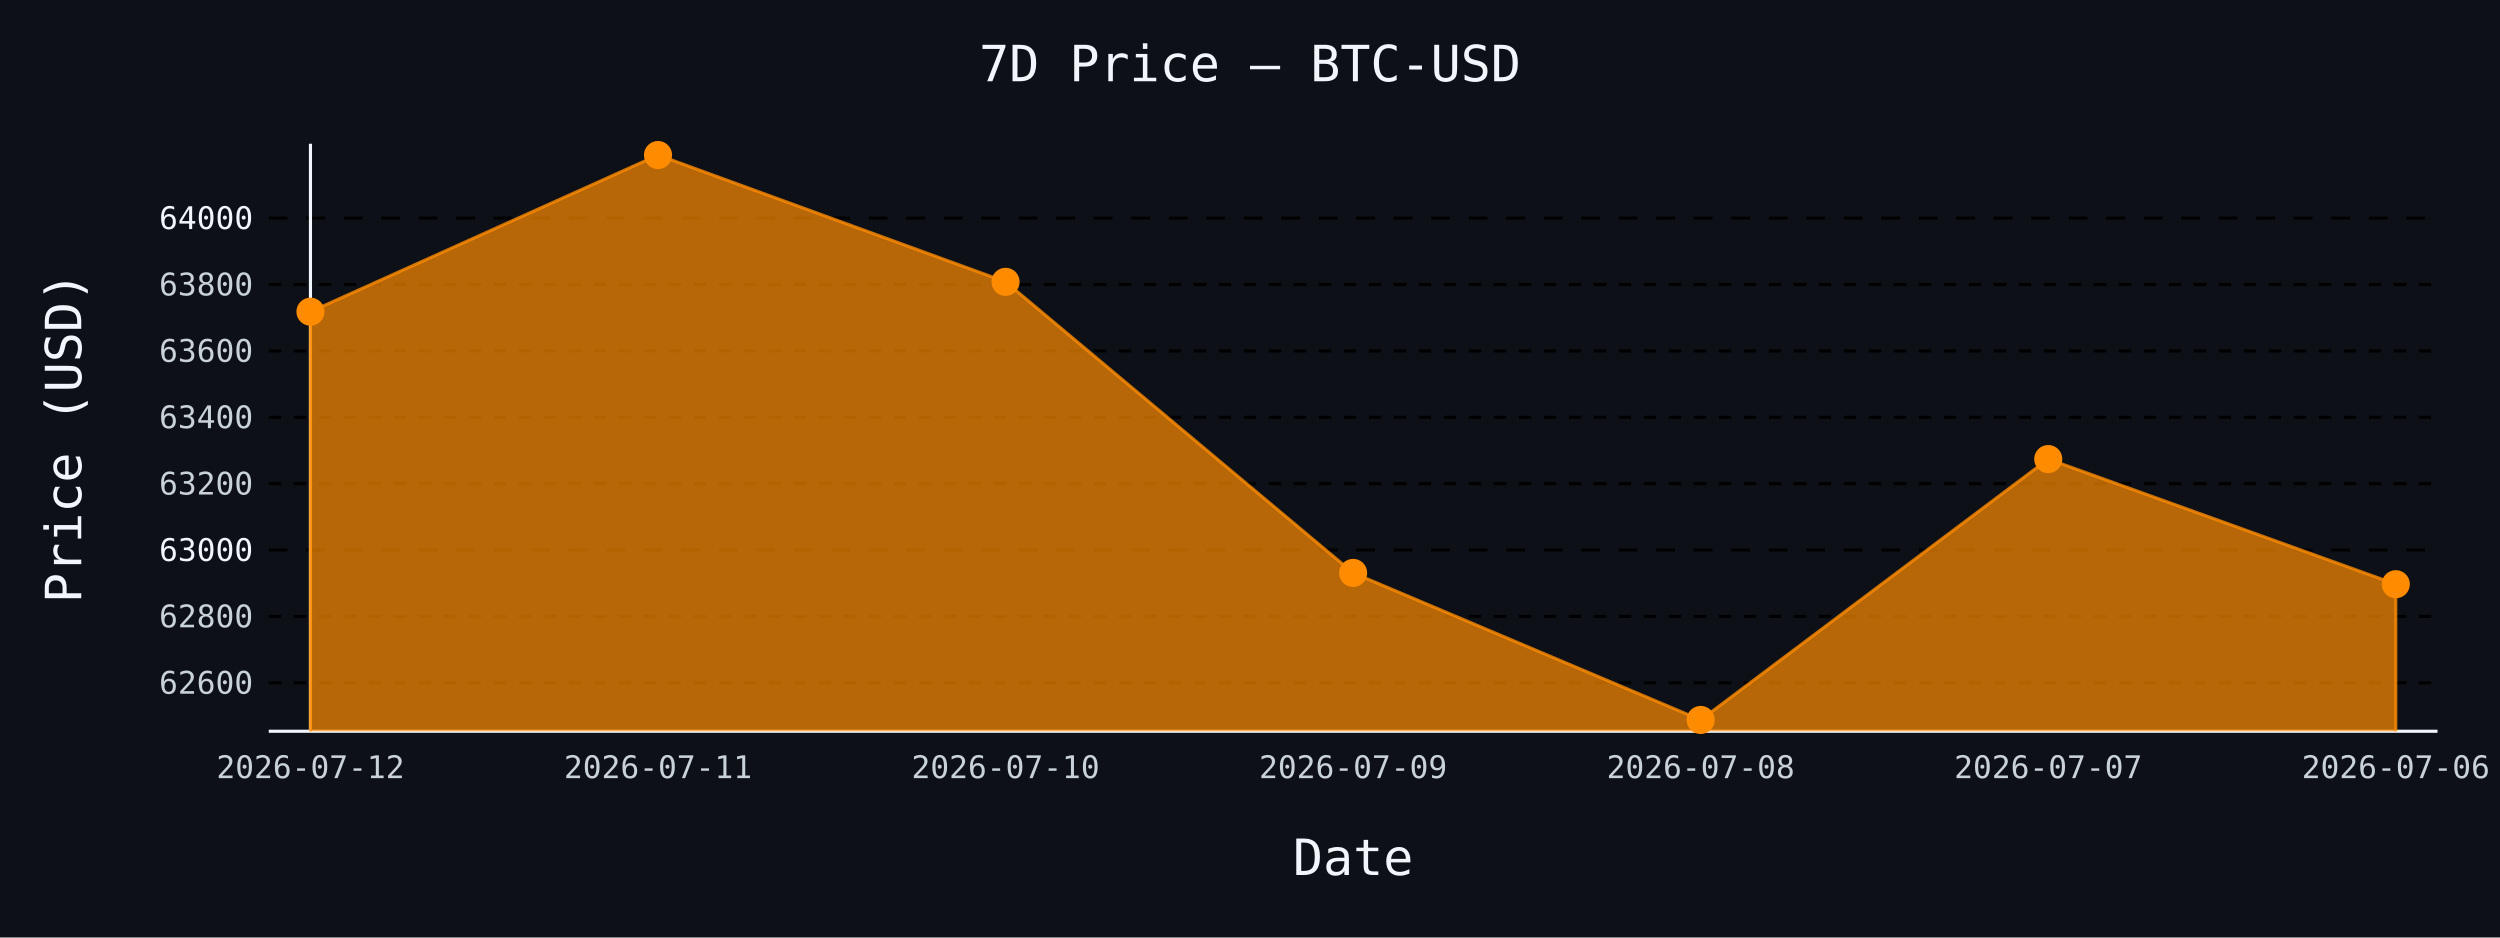
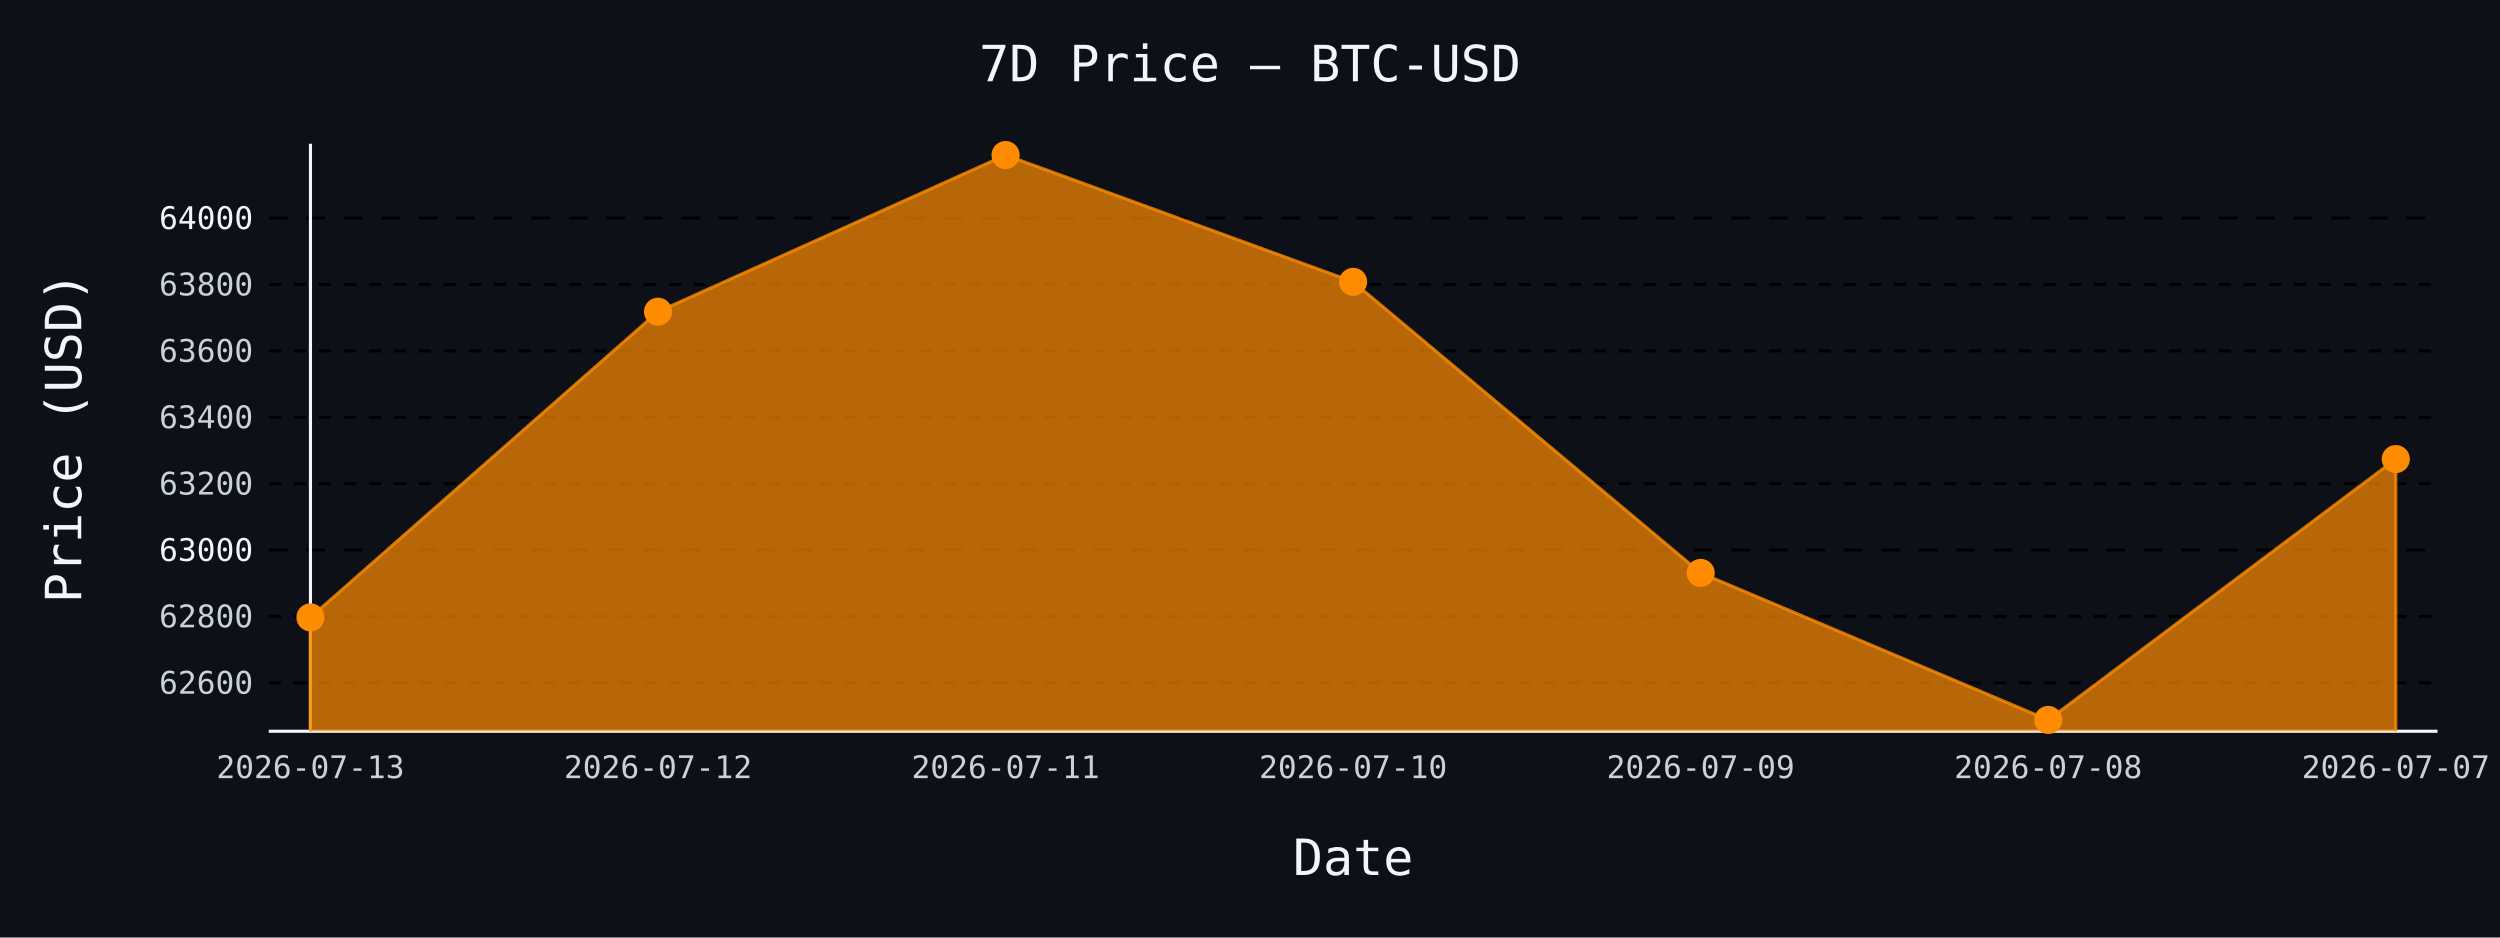
- <svg xmlns="http://www.w3.org/2000/svg" id="chart-67b9b4f3-2ddd-4980-8ce3-ec0c1840b62d" class="pygal-chart" viewBox="0 0 800 300">
+ <svg xmlns="http://www.w3.org/2000/svg" id="chart-efc29aa1-cd86-4694-a80d-3d3ea522545b" class="pygal-chart" viewBox="0 0 800 300">
  <defs>
-     <style type="text/css">#chart-67b9b4f3-2ddd-4980-8ce3-ec0c1840b62d{-webkit-user-select:none;-webkit-font-smoothing:antialiased;font-family:monospace}#chart-67b9b4f3-2ddd-4980-8ce3-ec0c1840b62d .title{font-family:monospace;font-size:16px}#chart-67b9b4f3-2ddd-4980-8ce3-ec0c1840b62d .legends .legend text{font-family:monospace;font-size:14px}#chart-67b9b4f3-2ddd-4980-8ce3-ec0c1840b62d .axis text{font-family:monospace;font-size:10px}#chart-67b9b4f3-2ddd-4980-8ce3-ec0c1840b62d .axis text.major{font-family:monospace;font-size:10px}#chart-67b9b4f3-2ddd-4980-8ce3-ec0c1840b62d .text-overlay text.value{font-family:monospace;font-size:16px}#chart-67b9b4f3-2ddd-4980-8ce3-ec0c1840b62d .text-overlay text.label{font-family:monospace;font-size:10px}#chart-67b9b4f3-2ddd-4980-8ce3-ec0c1840b62d .tooltip{font-family:monospace;font-size:14px}#chart-67b9b4f3-2ddd-4980-8ce3-ec0c1840b62d text.no_data{font-family:monospace;font-size:64px}
- #chart-67b9b4f3-2ddd-4980-8ce3-ec0c1840b62d{background-color:#0d1117}#chart-67b9b4f3-2ddd-4980-8ce3-ec0c1840b62d path,#chart-67b9b4f3-2ddd-4980-8ce3-ec0c1840b62d line,#chart-67b9b4f3-2ddd-4980-8ce3-ec0c1840b62d rect,#chart-67b9b4f3-2ddd-4980-8ce3-ec0c1840b62d circle{-webkit-transition:150ms;-moz-transition:150ms;transition:150ms}#chart-67b9b4f3-2ddd-4980-8ce3-ec0c1840b62d .graph &gt; .background{fill:#0d1117}#chart-67b9b4f3-2ddd-4980-8ce3-ec0c1840b62d .plot &gt; .background{fill:#0d1117}#chart-67b9b4f3-2ddd-4980-8ce3-ec0c1840b62d .graph{fill:#c9d1d9}#chart-67b9b4f3-2ddd-4980-8ce3-ec0c1840b62d text.no_data{fill:#f0f6fc}#chart-67b9b4f3-2ddd-4980-8ce3-ec0c1840b62d .title{fill:#f0f6fc}#chart-67b9b4f3-2ddd-4980-8ce3-ec0c1840b62d .legends .legend text{fill:#c9d1d9}#chart-67b9b4f3-2ddd-4980-8ce3-ec0c1840b62d .legends .legend:hover text{fill:#f0f6fc}#chart-67b9b4f3-2ddd-4980-8ce3-ec0c1840b62d .axis .line{stroke:#f0f6fc}#chart-67b9b4f3-2ddd-4980-8ce3-ec0c1840b62d .axis .guide.line{stroke:#8b949e}#chart-67b9b4f3-2ddd-4980-8ce3-ec0c1840b62d .axis .major.line{stroke:#c9d1d9}#chart-67b9b4f3-2ddd-4980-8ce3-ec0c1840b62d .axis text.major{fill:#f0f6fc}#chart-67b9b4f3-2ddd-4980-8ce3-ec0c1840b62d .axis.y .guides:hover .guide.line,#chart-67b9b4f3-2ddd-4980-8ce3-ec0c1840b62d .line-graph .axis.x .guides:hover .guide.line,#chart-67b9b4f3-2ddd-4980-8ce3-ec0c1840b62d .stackedline-graph .axis.x .guides:hover .guide.line,#chart-67b9b4f3-2ddd-4980-8ce3-ec0c1840b62d .xy-graph .axis.x .guides:hover .guide.line{stroke:#f0f6fc}#chart-67b9b4f3-2ddd-4980-8ce3-ec0c1840b62d .axis .guides:hover text{fill:#f0f6fc}#chart-67b9b4f3-2ddd-4980-8ce3-ec0c1840b62d .reactive{fill-opacity:.7;stroke-opacity:.8;stroke-width:1}#chart-67b9b4f3-2ddd-4980-8ce3-ec0c1840b62d .ci{stroke:#c9d1d9}#chart-67b9b4f3-2ddd-4980-8ce3-ec0c1840b62d .reactive.active,#chart-67b9b4f3-2ddd-4980-8ce3-ec0c1840b62d .active .reactive{fill-opacity:.8;stroke-opacity:.9;stroke-width:4}#chart-67b9b4f3-2ddd-4980-8ce3-ec0c1840b62d .ci .reactive.active{stroke-width:1.5}#chart-67b9b4f3-2ddd-4980-8ce3-ec0c1840b62d .series text{fill:#f0f6fc}#chart-67b9b4f3-2ddd-4980-8ce3-ec0c1840b62d .tooltip rect{fill:#0d1117;stroke:#f0f6fc;-webkit-transition:opacity 150ms;-moz-transition:opacity 150ms;transition:opacity 150ms}#chart-67b9b4f3-2ddd-4980-8ce3-ec0c1840b62d .tooltip .label{fill:#c9d1d9}#chart-67b9b4f3-2ddd-4980-8ce3-ec0c1840b62d .tooltip .label{fill:#c9d1d9}#chart-67b9b4f3-2ddd-4980-8ce3-ec0c1840b62d .tooltip .legend{font-size:.8em;fill:#8b949e}#chart-67b9b4f3-2ddd-4980-8ce3-ec0c1840b62d .tooltip .x_label{font-size:.6em;fill:#f0f6fc}#chart-67b9b4f3-2ddd-4980-8ce3-ec0c1840b62d .tooltip .xlink{font-size:.5em;text-decoration:underline}#chart-67b9b4f3-2ddd-4980-8ce3-ec0c1840b62d .tooltip .value{font-size:1.5em}#chart-67b9b4f3-2ddd-4980-8ce3-ec0c1840b62d .bound{font-size:.5em}#chart-67b9b4f3-2ddd-4980-8ce3-ec0c1840b62d .max-value{font-size:.75em;fill:#8b949e}#chart-67b9b4f3-2ddd-4980-8ce3-ec0c1840b62d .map-element{fill:#0d1117;stroke:#8b949e !important}#chart-67b9b4f3-2ddd-4980-8ce3-ec0c1840b62d .map-element .reactive{fill-opacity:inherit;stroke-opacity:inherit}#chart-67b9b4f3-2ddd-4980-8ce3-ec0c1840b62d .color-0,#chart-67b9b4f3-2ddd-4980-8ce3-ec0c1840b62d .color-0 a:visited{stroke:#ff8c00;fill:#ff8c00}#chart-67b9b4f3-2ddd-4980-8ce3-ec0c1840b62d .text-overlay .color-0 text{fill:black}
- #chart-67b9b4f3-2ddd-4980-8ce3-ec0c1840b62d text.no_data{text-anchor:middle}#chart-67b9b4f3-2ddd-4980-8ce3-ec0c1840b62d .guide.line{fill:none}#chart-67b9b4f3-2ddd-4980-8ce3-ec0c1840b62d .centered{text-anchor:middle}#chart-67b9b4f3-2ddd-4980-8ce3-ec0c1840b62d .title{text-anchor:middle}#chart-67b9b4f3-2ddd-4980-8ce3-ec0c1840b62d .legends .legend text{fill-opacity:1}#chart-67b9b4f3-2ddd-4980-8ce3-ec0c1840b62d .axis.x text{text-anchor:middle}#chart-67b9b4f3-2ddd-4980-8ce3-ec0c1840b62d .axis.x:not(.web) text[transform]{text-anchor:start}#chart-67b9b4f3-2ddd-4980-8ce3-ec0c1840b62d .axis.x:not(.web) text[transform].backwards{text-anchor:end}#chart-67b9b4f3-2ddd-4980-8ce3-ec0c1840b62d .axis.y text{text-anchor:end}#chart-67b9b4f3-2ddd-4980-8ce3-ec0c1840b62d .axis.y text[transform].backwards{text-anchor:start}#chart-67b9b4f3-2ddd-4980-8ce3-ec0c1840b62d .axis.y2 text{text-anchor:start}#chart-67b9b4f3-2ddd-4980-8ce3-ec0c1840b62d .axis.y2 text[transform].backwards{text-anchor:end}#chart-67b9b4f3-2ddd-4980-8ce3-ec0c1840b62d .axis .guide.line{stroke-dasharray:4,4;stroke:black}#chart-67b9b4f3-2ddd-4980-8ce3-ec0c1840b62d .axis .major.guide.line{stroke-dasharray:6,6;stroke:black}#chart-67b9b4f3-2ddd-4980-8ce3-ec0c1840b62d .horizontal .axis.y .guide.line,#chart-67b9b4f3-2ddd-4980-8ce3-ec0c1840b62d .horizontal .axis.y2 .guide.line,#chart-67b9b4f3-2ddd-4980-8ce3-ec0c1840b62d .vertical .axis.x .guide.line{opacity:0}#chart-67b9b4f3-2ddd-4980-8ce3-ec0c1840b62d .horizontal .axis.always_show .guide.line,#chart-67b9b4f3-2ddd-4980-8ce3-ec0c1840b62d .vertical .axis.always_show .guide.line{opacity:1 !important}#chart-67b9b4f3-2ddd-4980-8ce3-ec0c1840b62d .axis.y .guides:hover .guide.line,#chart-67b9b4f3-2ddd-4980-8ce3-ec0c1840b62d .axis.y2 .guides:hover .guide.line,#chart-67b9b4f3-2ddd-4980-8ce3-ec0c1840b62d .axis.x .guides:hover .guide.line{opacity:1}#chart-67b9b4f3-2ddd-4980-8ce3-ec0c1840b62d .axis .guides:hover text{opacity:1}#chart-67b9b4f3-2ddd-4980-8ce3-ec0c1840b62d .nofill{fill:none}#chart-67b9b4f3-2ddd-4980-8ce3-ec0c1840b62d .subtle-fill{fill-opacity:.2}#chart-67b9b4f3-2ddd-4980-8ce3-ec0c1840b62d .dot{stroke-width:1px;fill-opacity:1;stroke-opacity:1}#chart-67b9b4f3-2ddd-4980-8ce3-ec0c1840b62d .dot.active{stroke-width:5px}#chart-67b9b4f3-2ddd-4980-8ce3-ec0c1840b62d .dot.negative{fill:transparent}#chart-67b9b4f3-2ddd-4980-8ce3-ec0c1840b62d text,#chart-67b9b4f3-2ddd-4980-8ce3-ec0c1840b62d tspan{stroke:none !important}#chart-67b9b4f3-2ddd-4980-8ce3-ec0c1840b62d .series text.active{opacity:1}#chart-67b9b4f3-2ddd-4980-8ce3-ec0c1840b62d .tooltip rect{fill-opacity:.95;stroke-width:.5}#chart-67b9b4f3-2ddd-4980-8ce3-ec0c1840b62d .tooltip text{fill-opacity:1}#chart-67b9b4f3-2ddd-4980-8ce3-ec0c1840b62d .showable{visibility:hidden}#chart-67b9b4f3-2ddd-4980-8ce3-ec0c1840b62d .showable.shown{visibility:visible}#chart-67b9b4f3-2ddd-4980-8ce3-ec0c1840b62d .gauge-background{fill:rgba(229,229,229,1);stroke:none}#chart-67b9b4f3-2ddd-4980-8ce3-ec0c1840b62d .bg-lines{stroke:#0d1117;stroke-width:2px}</style>
+     <style type="text/css">#chart-efc29aa1-cd86-4694-a80d-3d3ea522545b{-webkit-user-select:none;-webkit-font-smoothing:antialiased;font-family:monospace}#chart-efc29aa1-cd86-4694-a80d-3d3ea522545b .title{font-family:monospace;font-size:16px}#chart-efc29aa1-cd86-4694-a80d-3d3ea522545b .legends .legend text{font-family:monospace;font-size:14px}#chart-efc29aa1-cd86-4694-a80d-3d3ea522545b .axis text{font-family:monospace;font-size:10px}#chart-efc29aa1-cd86-4694-a80d-3d3ea522545b .axis text.major{font-family:monospace;font-size:10px}#chart-efc29aa1-cd86-4694-a80d-3d3ea522545b .text-overlay text.value{font-family:monospace;font-size:16px}#chart-efc29aa1-cd86-4694-a80d-3d3ea522545b .text-overlay text.label{font-family:monospace;font-size:10px}#chart-efc29aa1-cd86-4694-a80d-3d3ea522545b .tooltip{font-family:monospace;font-size:14px}#chart-efc29aa1-cd86-4694-a80d-3d3ea522545b text.no_data{font-family:monospace;font-size:64px}
+ #chart-efc29aa1-cd86-4694-a80d-3d3ea522545b{background-color:#0d1117}#chart-efc29aa1-cd86-4694-a80d-3d3ea522545b path,#chart-efc29aa1-cd86-4694-a80d-3d3ea522545b line,#chart-efc29aa1-cd86-4694-a80d-3d3ea522545b rect,#chart-efc29aa1-cd86-4694-a80d-3d3ea522545b circle{-webkit-transition:150ms;-moz-transition:150ms;transition:150ms}#chart-efc29aa1-cd86-4694-a80d-3d3ea522545b .graph &gt; .background{fill:#0d1117}#chart-efc29aa1-cd86-4694-a80d-3d3ea522545b .plot &gt; .background{fill:#0d1117}#chart-efc29aa1-cd86-4694-a80d-3d3ea522545b .graph{fill:#c9d1d9}#chart-efc29aa1-cd86-4694-a80d-3d3ea522545b text.no_data{fill:#f0f6fc}#chart-efc29aa1-cd86-4694-a80d-3d3ea522545b .title{fill:#f0f6fc}#chart-efc29aa1-cd86-4694-a80d-3d3ea522545b .legends .legend text{fill:#c9d1d9}#chart-efc29aa1-cd86-4694-a80d-3d3ea522545b .legends .legend:hover text{fill:#f0f6fc}#chart-efc29aa1-cd86-4694-a80d-3d3ea522545b .axis .line{stroke:#f0f6fc}#chart-efc29aa1-cd86-4694-a80d-3d3ea522545b .axis .guide.line{stroke:#8b949e}#chart-efc29aa1-cd86-4694-a80d-3d3ea522545b .axis .major.line{stroke:#c9d1d9}#chart-efc29aa1-cd86-4694-a80d-3d3ea522545b .axis text.major{fill:#f0f6fc}#chart-efc29aa1-cd86-4694-a80d-3d3ea522545b .axis.y .guides:hover .guide.line,#chart-efc29aa1-cd86-4694-a80d-3d3ea522545b .line-graph .axis.x .guides:hover .guide.line,#chart-efc29aa1-cd86-4694-a80d-3d3ea522545b .stackedline-graph .axis.x .guides:hover .guide.line,#chart-efc29aa1-cd86-4694-a80d-3d3ea522545b .xy-graph .axis.x .guides:hover .guide.line{stroke:#f0f6fc}#chart-efc29aa1-cd86-4694-a80d-3d3ea522545b .axis .guides:hover text{fill:#f0f6fc}#chart-efc29aa1-cd86-4694-a80d-3d3ea522545b .reactive{fill-opacity:.7;stroke-opacity:.8;stroke-width:1}#chart-efc29aa1-cd86-4694-a80d-3d3ea522545b .ci{stroke:#c9d1d9}#chart-efc29aa1-cd86-4694-a80d-3d3ea522545b .reactive.active,#chart-efc29aa1-cd86-4694-a80d-3d3ea522545b .active .reactive{fill-opacity:.8;stroke-opacity:.9;stroke-width:4}#chart-efc29aa1-cd86-4694-a80d-3d3ea522545b .ci .reactive.active{stroke-width:1.5}#chart-efc29aa1-cd86-4694-a80d-3d3ea522545b .series text{fill:#f0f6fc}#chart-efc29aa1-cd86-4694-a80d-3d3ea522545b .tooltip rect{fill:#0d1117;stroke:#f0f6fc;-webkit-transition:opacity 150ms;-moz-transition:opacity 150ms;transition:opacity 150ms}#chart-efc29aa1-cd86-4694-a80d-3d3ea522545b .tooltip .label{fill:#c9d1d9}#chart-efc29aa1-cd86-4694-a80d-3d3ea522545b .tooltip .label{fill:#c9d1d9}#chart-efc29aa1-cd86-4694-a80d-3d3ea522545b .tooltip .legend{font-size:.8em;fill:#8b949e}#chart-efc29aa1-cd86-4694-a80d-3d3ea522545b .tooltip .x_label{font-size:.6em;fill:#f0f6fc}#chart-efc29aa1-cd86-4694-a80d-3d3ea522545b .tooltip .xlink{font-size:.5em;text-decoration:underline}#chart-efc29aa1-cd86-4694-a80d-3d3ea522545b .tooltip .value{font-size:1.5em}#chart-efc29aa1-cd86-4694-a80d-3d3ea522545b .bound{font-size:.5em}#chart-efc29aa1-cd86-4694-a80d-3d3ea522545b .max-value{font-size:.75em;fill:#8b949e}#chart-efc29aa1-cd86-4694-a80d-3d3ea522545b .map-element{fill:#0d1117;stroke:#8b949e !important}#chart-efc29aa1-cd86-4694-a80d-3d3ea522545b .map-element .reactive{fill-opacity:inherit;stroke-opacity:inherit}#chart-efc29aa1-cd86-4694-a80d-3d3ea522545b .color-0,#chart-efc29aa1-cd86-4694-a80d-3d3ea522545b .color-0 a:visited{stroke:#ff8c00;fill:#ff8c00}#chart-efc29aa1-cd86-4694-a80d-3d3ea522545b .text-overlay .color-0 text{fill:black}
+ #chart-efc29aa1-cd86-4694-a80d-3d3ea522545b text.no_data{text-anchor:middle}#chart-efc29aa1-cd86-4694-a80d-3d3ea522545b .guide.line{fill:none}#chart-efc29aa1-cd86-4694-a80d-3d3ea522545b .centered{text-anchor:middle}#chart-efc29aa1-cd86-4694-a80d-3d3ea522545b .title{text-anchor:middle}#chart-efc29aa1-cd86-4694-a80d-3d3ea522545b .legends .legend text{fill-opacity:1}#chart-efc29aa1-cd86-4694-a80d-3d3ea522545b .axis.x text{text-anchor:middle}#chart-efc29aa1-cd86-4694-a80d-3d3ea522545b .axis.x:not(.web) text[transform]{text-anchor:start}#chart-efc29aa1-cd86-4694-a80d-3d3ea522545b .axis.x:not(.web) text[transform].backwards{text-anchor:end}#chart-efc29aa1-cd86-4694-a80d-3d3ea522545b .axis.y text{text-anchor:end}#chart-efc29aa1-cd86-4694-a80d-3d3ea522545b .axis.y text[transform].backwards{text-anchor:start}#chart-efc29aa1-cd86-4694-a80d-3d3ea522545b .axis.y2 text{text-anchor:start}#chart-efc29aa1-cd86-4694-a80d-3d3ea522545b .axis.y2 text[transform].backwards{text-anchor:end}#chart-efc29aa1-cd86-4694-a80d-3d3ea522545b .axis .guide.line{stroke-dasharray:4,4;stroke:black}#chart-efc29aa1-cd86-4694-a80d-3d3ea522545b .axis .major.guide.line{stroke-dasharray:6,6;stroke:black}#chart-efc29aa1-cd86-4694-a80d-3d3ea522545b .horizontal .axis.y .guide.line,#chart-efc29aa1-cd86-4694-a80d-3d3ea522545b .horizontal .axis.y2 .guide.line,#chart-efc29aa1-cd86-4694-a80d-3d3ea522545b .vertical .axis.x .guide.line{opacity:0}#chart-efc29aa1-cd86-4694-a80d-3d3ea522545b .horizontal .axis.always_show .guide.line,#chart-efc29aa1-cd86-4694-a80d-3d3ea522545b .vertical .axis.always_show .guide.line{opacity:1 !important}#chart-efc29aa1-cd86-4694-a80d-3d3ea522545b .axis.y .guides:hover .guide.line,#chart-efc29aa1-cd86-4694-a80d-3d3ea522545b .axis.y2 .guides:hover .guide.line,#chart-efc29aa1-cd86-4694-a80d-3d3ea522545b .axis.x .guides:hover .guide.line{opacity:1}#chart-efc29aa1-cd86-4694-a80d-3d3ea522545b .axis .guides:hover text{opacity:1}#chart-efc29aa1-cd86-4694-a80d-3d3ea522545b .nofill{fill:none}#chart-efc29aa1-cd86-4694-a80d-3d3ea522545b .subtle-fill{fill-opacity:.2}#chart-efc29aa1-cd86-4694-a80d-3d3ea522545b .dot{stroke-width:1px;fill-opacity:1;stroke-opacity:1}#chart-efc29aa1-cd86-4694-a80d-3d3ea522545b .dot.active{stroke-width:5px}#chart-efc29aa1-cd86-4694-a80d-3d3ea522545b .dot.negative{fill:transparent}#chart-efc29aa1-cd86-4694-a80d-3d3ea522545b text,#chart-efc29aa1-cd86-4694-a80d-3d3ea522545b tspan{stroke:none !important}#chart-efc29aa1-cd86-4694-a80d-3d3ea522545b .series text.active{opacity:1}#chart-efc29aa1-cd86-4694-a80d-3d3ea522545b .tooltip rect{fill-opacity:.95;stroke-width:.5}#chart-efc29aa1-cd86-4694-a80d-3d3ea522545b .tooltip text{fill-opacity:1}#chart-efc29aa1-cd86-4694-a80d-3d3ea522545b .showable{visibility:hidden}#chart-efc29aa1-cd86-4694-a80d-3d3ea522545b .showable.shown{visibility:visible}#chart-efc29aa1-cd86-4694-a80d-3d3ea522545b .gauge-background{fill:rgba(229,229,229,1);stroke:none}#chart-efc29aa1-cd86-4694-a80d-3d3ea522545b .bg-lines{stroke:#0d1117;stroke-width:2px}</style>
  </defs>
  <g class="graph line-graph vertical">
    <rect x="0" y="0" width="800" height="300" class="background" />
    <g transform="translate(86, 46)" class="plot">
      <rect x="0" y="0" width="694.0" height="188" class="background" />
      <g class="axis y always_show">
        <path d="M0 188 h694" class="line" />
        <g class="guides">
          <path d="M0 172.489 h694" class="guide line" />
          <text x="-5" y="175.989" class="">62600</text>
        </g>
        <g class="guides">
          <path d="M0 151.247 h694" class="guide line" />
          <text x="-5" y="154.747" class="">62800</text>
        </g>
        <g class="guides">
          <path d="M0 130.005 h694" class="major guide line" />
          <text x="-5" y="133.505" class="major">63000</text>
        </g>
        <g class="guides">
          <path d="M0 108.763 h694" class="guide line" />
          <text x="-5" y="112.263" class="">63200</text>
        </g>
        <g class="guides">
          <path d="M0 87.521 h694" class="guide line" />
          <text x="-5" y="91.021" class="">63400</text>
        </g>
        <g class="guides">
          <path d="M0 66.279 h694" class="guide line" />
          <text x="-5" y="69.779" class="">63600</text>
        </g>
        <g class="guides">
          <path d="M0 45.037 h694" class="guide line" />
          <text x="-5" y="48.537" class="">63800</text>
        </g>
        <g class="guides">
          <path d="M0 23.795 h694" class="major guide line" />
          <text x="-5" y="27.295" class="major">64000</text>
        </g>
      </g>
      <g class="axis x">
        <g class="guides">
          <path d="M13.346 0 v188" class="line" />
-           <text x="13.346" y="203.0" class="">2026-07-12</text>
+           <text x="13.346" y="203.0" class="">2026-07-13</text>
        </g>
        <g class="guides">
          <path d="M124.564 0 v188" class="guide line" />
-           <text x="124.564" y="203.0" class="">2026-07-11</text>
+           <text x="124.564" y="203.0" class="">2026-07-12</text>
        </g>
        <g class="guides">
          <path d="M235.782 0 v188" class="guide line" />
-           <text x="235.782" y="203.0" class="">2026-07-10</text>
+           <text x="235.782" y="203.0" class="">2026-07-11</text>
        </g>
        <g class="guides">
          <path d="M347 0 v188" class="guide line" />
-           <text x="347.0" y="203.0" class="">2026-07-09</text>
+           <text x="347.0" y="203.0" class="">2026-07-10</text>
        </g>
        <g class="guides">
          <path d="M458.218 0 v188" class="guide line" />
-           <text x="458.218" y="203.0" class="">2026-07-08</text>
+           <text x="458.218" y="203.0" class="">2026-07-09</text>
        </g>
        <g class="guides">
          <path d="M569.436 0 v188" class="guide line" />
-           <text x="569.436" y="203.0" class="">2026-07-07</text>
+           <text x="569.436" y="203.0" class="">2026-07-08</text>
        </g>
        <g class="guides">
          <path d="M680.654 0 v188" class="guide line" />
-           <text x="680.654" y="203.0" class="">2026-07-06</text>
+           <text x="680.654" y="203.0" class="">2026-07-07</text>
        </g>
      </g>
      <g class="series serie-0 color-0">
-         <path d="M13.346 188 L13.346 53.746 124.564 3.615 235.782 44.188 347 137.334 458.218 184.385 569.436 100.904 680.654 140.945 680.654 188" class="line reactive" />
+         <path d="M13.346 188 L13.346 151.566 124.564 53.746 235.782 3.615 347 44.188 458.218 137.334 569.436 184.385 680.654 100.904 680.654 188" class="line reactive" />
      </g>
    </g>
    <g class="titles">
      <text x="400.0" y="26" class="title plot_title">7D Price — BTC-USD</text>
      <text x="433.0" y="280" class="title">Date</text>
      <text x="0" y="166.0" class="title" transform="rotate(-90 0 140)">Price (USD)</text>
    </g>
    <g transform="translate(86, 46)" class="plot overlay">
      <g class="series serie-0 color-0">
        <g class="dots">
-           <circle cx="13.346" cy="53.746" r="4" class="dot reactive tooltip-trigger" />
+           <circle cx="13.346" cy="151.566" r="4" class="dot reactive tooltip-trigger" />
        </g>
        <g class="dots">
-           <circle cx="124.564" cy="3.615" r="4" class="dot reactive tooltip-trigger" />
+           <circle cx="124.564" cy="53.746" r="4" class="dot reactive tooltip-trigger" />
        </g>
        <g class="dots">
-           <circle cx="235.782" cy="44.188" r="4" class="dot reactive tooltip-trigger" />
+           <circle cx="235.782" cy="3.615" r="4" class="dot reactive tooltip-trigger" />
        </g>
        <g class="dots">
-           <circle cx="347.0" cy="137.334" r="4" class="dot reactive tooltip-trigger" />
+           <circle cx="347.0" cy="44.188" r="4" class="dot reactive tooltip-trigger" />
        </g>
        <g class="dots">
-           <circle cx="458.218" cy="184.385" r="4" class="dot reactive tooltip-trigger" />
+           <circle cx="458.218" cy="137.334" r="4" class="dot reactive tooltip-trigger" />
        </g>
        <g class="dots">
-           <circle cx="569.436" cy="100.904" r="4" class="dot reactive tooltip-trigger" />
+           <circle cx="569.436" cy="184.385" r="4" class="dot reactive tooltip-trigger" />
        </g>
        <g class="dots">
-           <circle cx="680.654" cy="140.945" r="4" class="dot reactive tooltip-trigger" />
+           <circle cx="680.654" cy="100.904" r="4" class="dot reactive tooltip-trigger" />
        </g>
      </g>
    </g>
    <g transform="translate(86, 46)" class="plot text-overlay">
      <g class="series serie-0 color-0" />
    </g>
    <g transform="translate(86, 46)" class="plot tooltip-overlay">
      <g transform="translate(0 0)" style="opacity: 0" class="tooltip">
        <rect rx="0" ry="0" width="0" height="0" class="tooltip-box" />
        <g class="text" />
      </g>
    </g>
  </g>
</svg>
